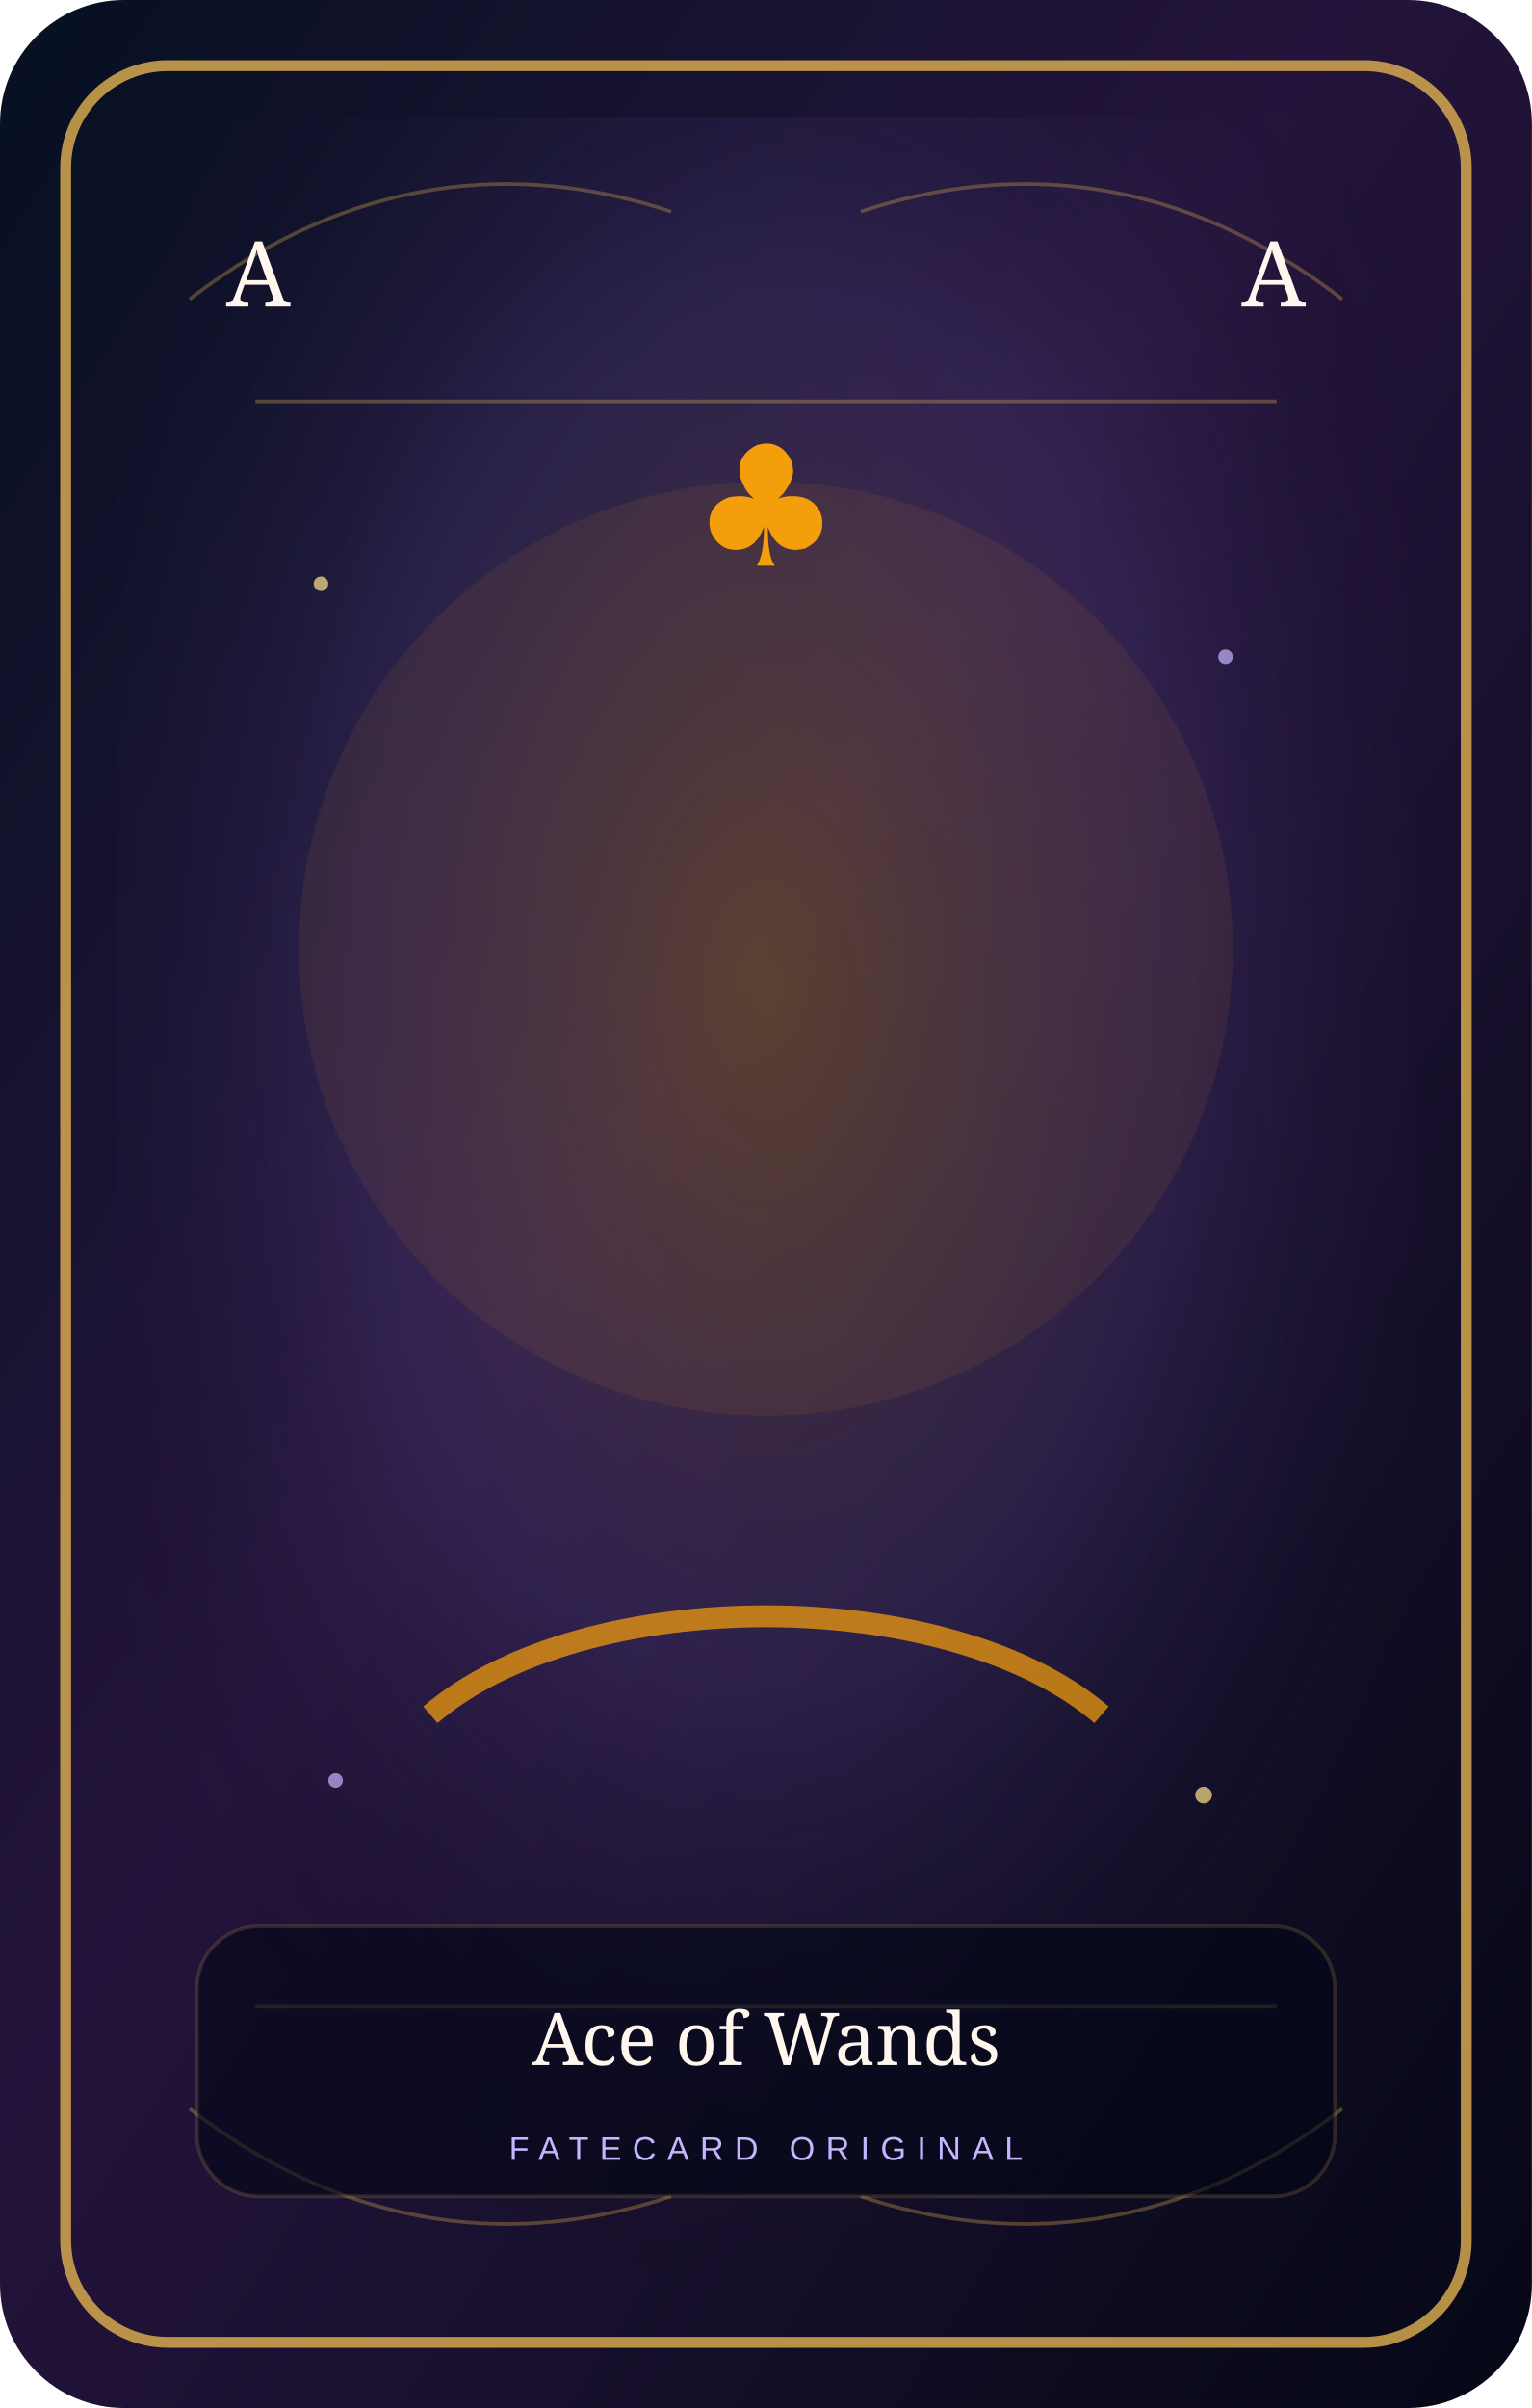
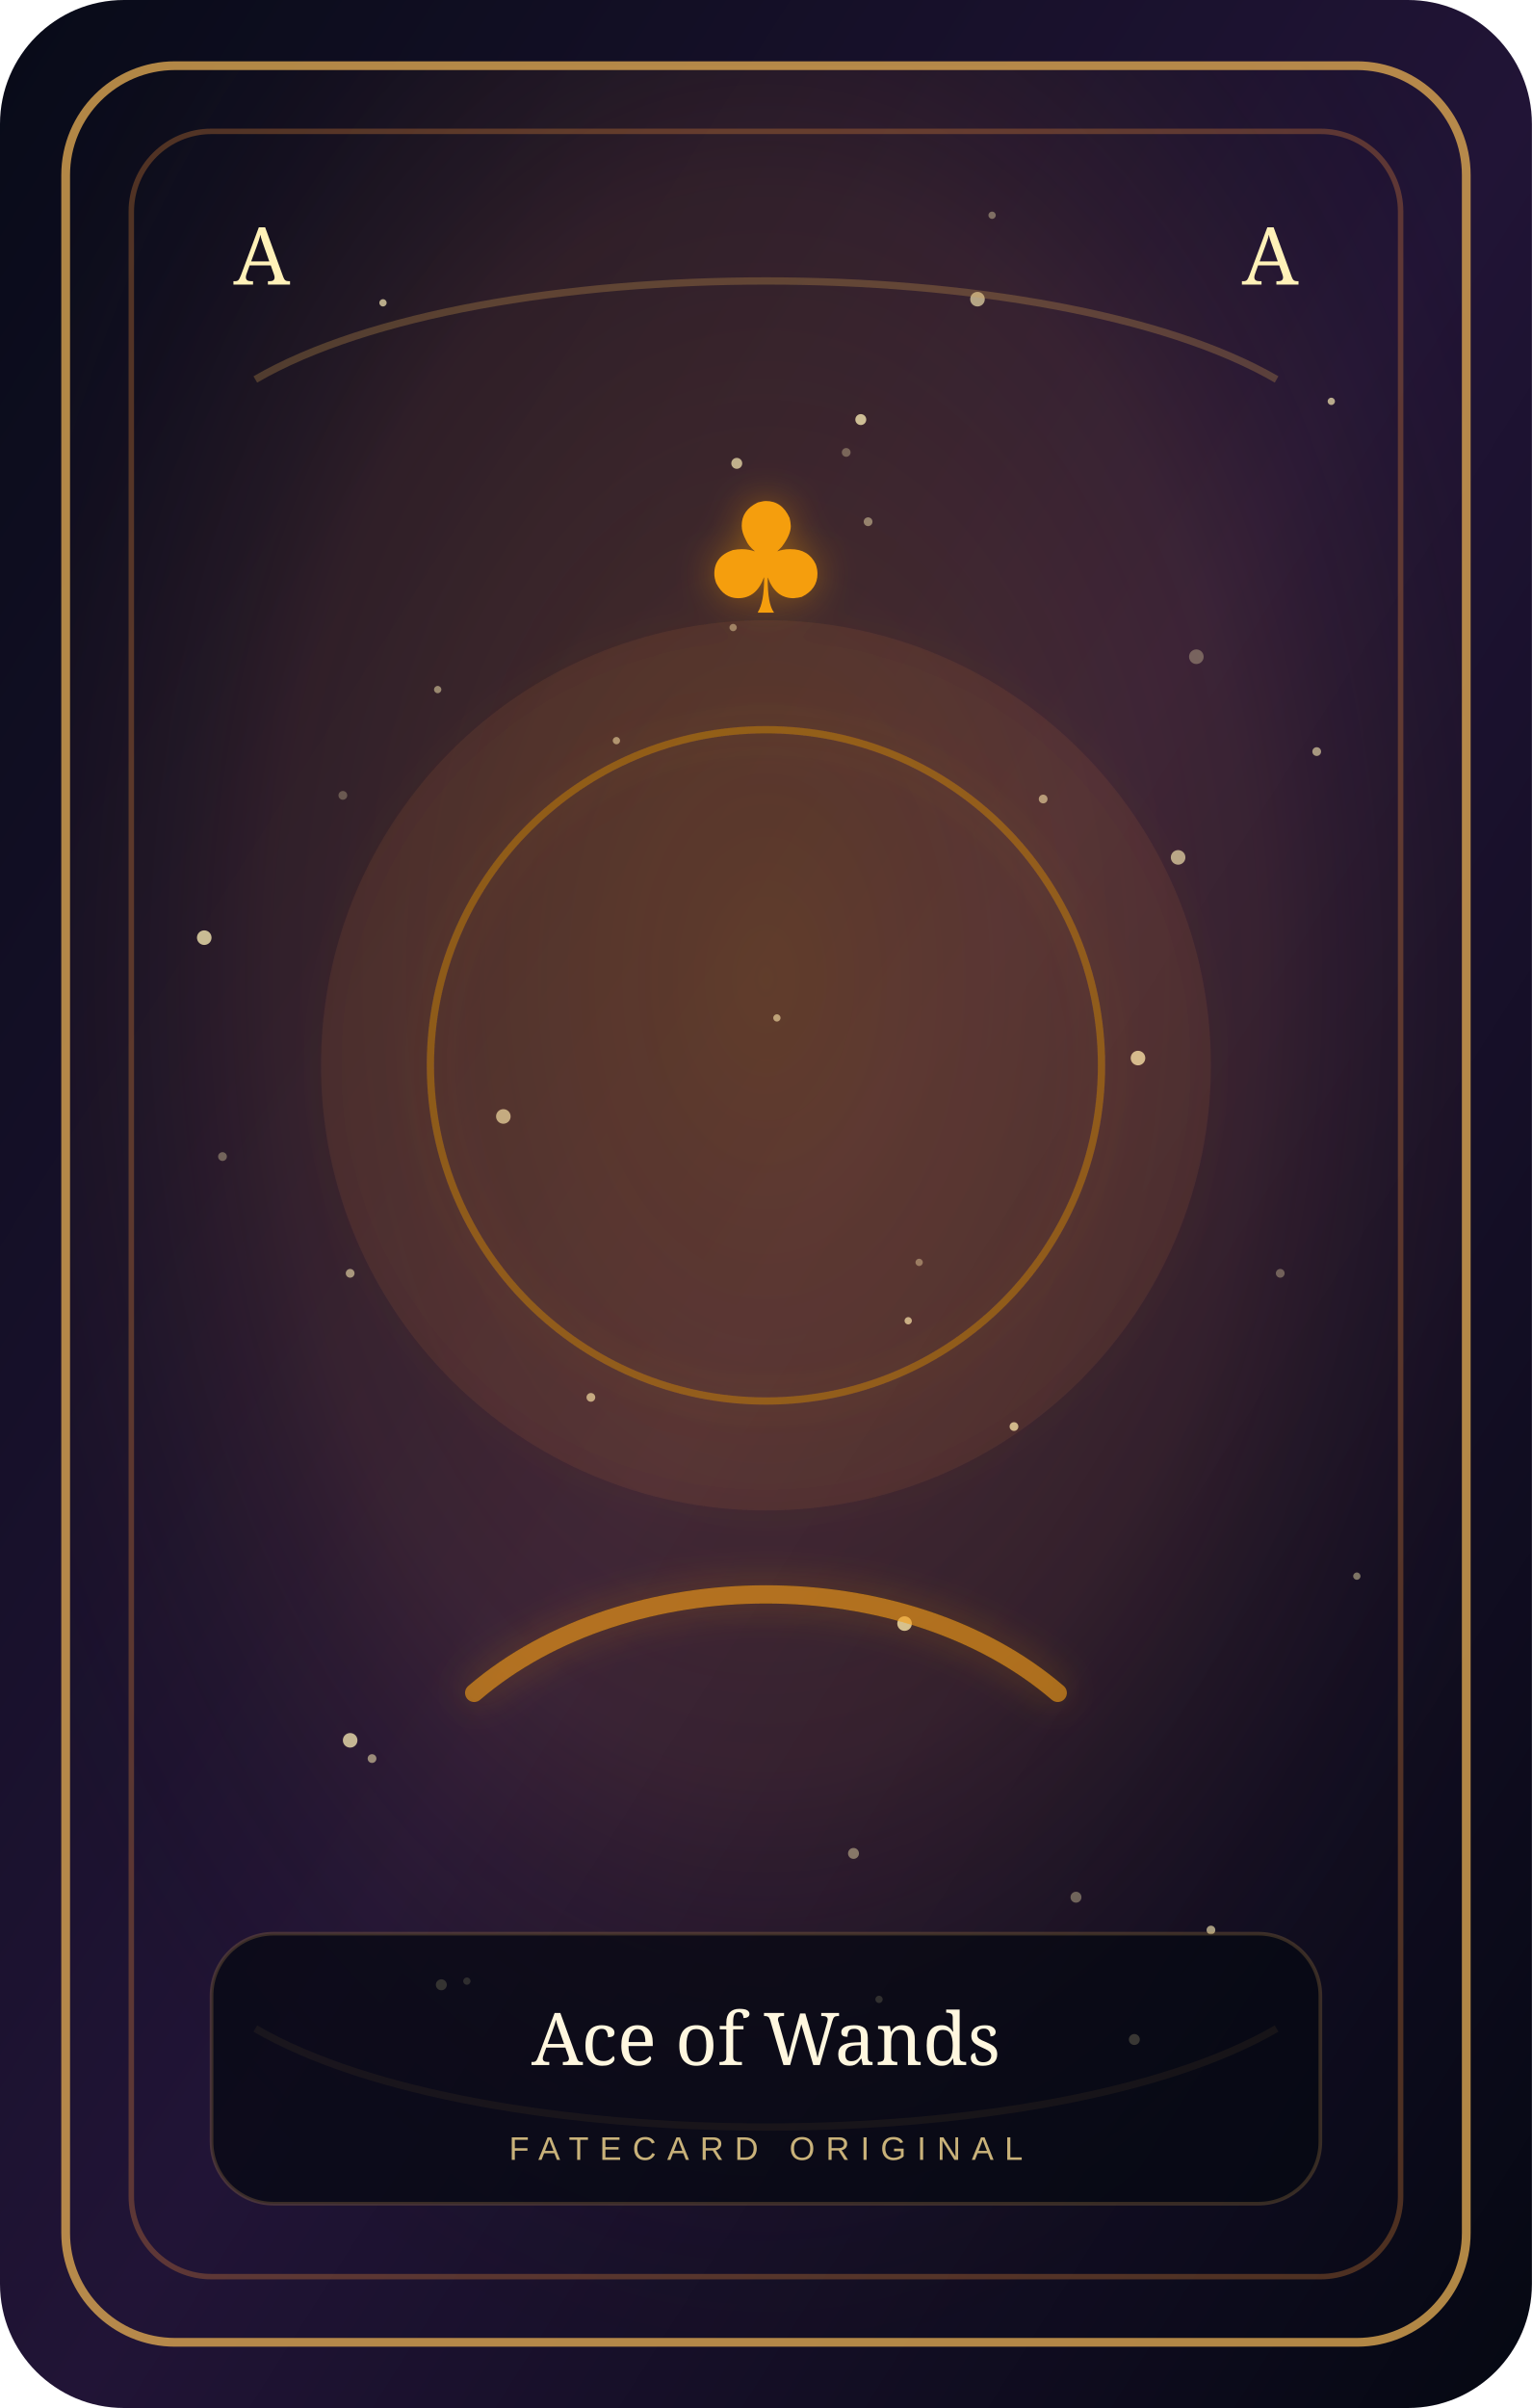
<svg xmlns="http://www.w3.org/2000/svg" width="420" height="660" viewBox="0 0 420 660" role="img" aria-label="Ace of Wands">
  <defs>
    <linearGradient id="bg" x1="0" y1="0" x2="1" y2="1">
-       <stop offset="0%" stop-color="#061021" />
-       <stop offset="44%" stop-color="#24143b" />
-       <stop offset="100%" stop-color="#050816" />
+       <stop stop-color="#080b18" />
+       <stop offset=".52" stop-color="#211436" />
+       <stop offset="1" stop-color="#050812" />
    </linearGradient>
-     <radialGradient id="halo" cx="50%" cy="40%" r="62%">
-       <stop offset="0%" stop-color="#facc15" stop-opacity=".20" />
-       <stop offset="52%" stop-color="#a78bfa" stop-opacity=".12" />
-       <stop offset="100%" stop-color="#000" stop-opacity="0" />
+     <radialGradient id="a" cx="50%" cy="40%" r="64%">
+       <stop stop-color="#f59e0b" stop-opacity=".22" />
+       <stop offset=".55" stop-color="#fb923c" stop-opacity=".12" />
+       <stop offset="1" stop-color="#000" stop-opacity="0" />
    </radialGradient>
    <filter id="glow">
-       <feGaussianBlur stdDeviation="3" />
+       <feDropShadow dx="0" dy="0" stdDeviation="5" flood-color="#f59e0b" flood-opacity=".42" />
    </filter>
  </defs>
  <rect width="420" height="660" rx="34" fill="url(#bg)" />
-   <rect x="18" y="18" width="384" height="624" rx="28" fill="none" stroke="#d6a84f" stroke-width="3" stroke-opacity=".85" />
-   <rect x="32" y="32" width="356" height="596" rx="22" fill="url(#halo)" />
-   <g fill="none" stroke="#d6a84f" stroke-opacity=".34">
-     <path d="M52 82 C96 48,142 44,184 58" />
-     <path d="M236 58 C278 44,324 48,368 82" />
-     <path d="M52 578 C96 612,142 616,184 602" />
-     <path d="M236 602 C278 616,324 612,368 578" />
-     <path d="M70 110 H350 M70 550 H350" />
+   <rect x="18" y="18" width="384" height="624" rx="30" fill="url(#a)" stroke="#d6a24f" stroke-opacity=".82" stroke-width="2.4" />
+   <rect x="36" y="36" width="348" height="588" rx="22" fill="none" stroke="#fb923c" stroke-opacity=".28" stroke-width="1.5" />
+   <circle cx="311" cy="559" r="1.5" fill="#fff1b8" opacity="0.78" />
+   <circle cx="312" cy="290" r="2" fill="#fff1b8" opacity="0.76" />
+   <circle cx="328" cy="180" r="2" fill="#fff1b8" opacity="0.31" />
+   <circle cx="202" cy="127" r="1.5" fill="#fff1b8" opacity="0.68" />
+   <circle cx="332" cy="529" r="1.2" fill="#fff1b8" opacity="0.62" />
+   <circle cx="61" cy="317" r="1.2" fill="#fff1b8" opacity="0.34" />
+   <circle cx="248" cy="445" r="2" fill="#fff1b8" opacity="0.78" />
+   <circle cx="162" cy="383" r="1.2" fill="#fff1b8" opacity="0.66" />
+   <circle cx="138" cy="306" r="2" fill="#fff1b8" opacity="0.66" />
+   <circle cx="128" cy="543" r="1" fill="#fff1b8" opacity="0.60" />
+   <circle cx="361" cy="206" r="1.2" fill="#fff1b8" opacity="0.58" />
+   <circle cx="272" cy="59" r="1" fill="#fff1b8" opacity="0.38" />
+   <circle cx="278" cy="391" r="1.2" fill="#fff1b8" opacity="0.74" />
+   <circle cx="249" cy="362" r="1" fill="#fff1b8" opacity="0.69" />
+   <circle cx="372" cy="432" r="1" fill="#fff1b8" opacity="0.44" />
+   <circle cx="351" cy="349" r="1.2" fill="#fff1b8" opacity="0.33" />
+   <circle cx="234" cy="508" r="1.5" fill="#fff1b8" opacity="0.43" />
+   <circle cx="201" cy="172" r="1" fill="#fff1b8" opacity="0.44" />
+   <circle cx="56" cy="257" r="2" fill="#fff1b8" opacity="0.75" />
+   <circle cx="286" cy="219" r="1.2" fill="#fff1b8" opacity="0.58" />
+   <circle cx="96" cy="349" r="1.2" fill="#fff1b8" opacity="0.57" />
+   <circle cx="236" cy="115" r="1.5" fill="#fff1b8" opacity="0.75" />
+   <circle cx="105" cy="83" r="1" fill="#fff1b8" opacity="0.68" />
+   <circle cx="94" cy="218" r="1.2" fill="#fff1b8" opacity="0.27" />
+   <circle cx="252" cy="346" r="1" fill="#fff1b8" opacity="0.40" />
+   <circle cx="268" cy="82" r="2" fill="#fff1b8" opacity="0.63" />
+   <circle cx="102" cy="482" r="1.2" fill="#fff1b8" opacity="0.53" />
+   <circle cx="120" cy="189" r="1" fill="#fff1b8" opacity="0.49" />
+   <circle cx="365" cy="110" r="1" fill="#fff1b8" opacity="0.67" />
+   <circle cx="241" cy="548" r="1" fill="#fff1b8" opacity="0.64" />
+   <circle cx="295" cy="520" r="1.5" fill="#fff1b8" opacity="0.36" />
+   <circle cx="96" cy="477" r="2" fill="#fff1b8" opacity="0.73" />
+   <circle cx="323" cy="235" r="2" fill="#fff1b8" opacity="0.64" />
+   <circle cx="232" cy="124" r="1.2" fill="#fff1b8" opacity="0.32" />
+   <circle cx="238" cy="143" r="1.2" fill="#fff1b8" opacity="0.45" />
+   <circle cx="213" cy="279" r="1" fill="#fff1b8" opacity="0.59" />
+   <circle cx="169" cy="203" r="1" fill="#fff1b8" opacity="0.54" />
+   <circle cx="121" cy="544" r="1.5" fill="#fff1b8" opacity="0.70" />
+   <path d="M70 104 C132 68 288 68 350 104 M70 556 C132 592 288 592 350 556" fill="none" stroke="#d6a24f" stroke-opacity=".28" stroke-width="2" />
+   <text x="64" y="78" fill="#fff1b8" font-size="22" font-family="Georgia,serif">A</text>
+   <text x="356" y="78" text-anchor="end" fill="#fff1b8" font-size="22" font-family="Georgia,serif">A</text>
+   <g filter="url(#glow)">
+     <circle cx="210" cy="292" r="122" fill="#fb923c" opacity=".08" />
+     <circle cx="210" cy="292" r="92" fill="none" stroke="#f59e0b" stroke-opacity=".36" stroke-width="2" />
+     <text x="210" y="156" text-anchor="middle" dominant-baseline="middle" font-size="42" fill="#f59e0b" font-family="Georgia,serif">♣</text>
+     <path d="M130 464 C172 428 248 428 290 464" fill="none" stroke="#f59e0b" stroke-width="5" stroke-linecap="round" opacity=".6" />
  </g>
-   <text x="62" y="84" font-size="25" fill="#fff7ed" font-family="Georgia,serif">A</text>
-   <text x="358" y="84" text-anchor="end" font-size="25" fill="#fff7ed" font-family="Georgia,serif">A</text>
-   <g>
-     <circle cx="210" cy="260" r="128" fill="#f59e0b" opacity=".08" />
-     <text x="210" y="142" text-anchor="middle" dominant-baseline="middle" font-size="46" font-family="Georgia,serif" fill="#f59e0b">♣</text>
-     <path d="M118 470 C160 434,260 434,302 470" stroke="#f59e0b" stroke-width="6" fill="none" opacity=".72" />
-   </g>
-   <g opacity=".7">
-     <circle cx="88" cy="160" r="2" fill="#fde68a" />
-     <circle cx="336" cy="180" r="2" fill="#c4b5fd" />
-     <circle cx="330" cy="492" r="2.3" fill="#fde68a" />
-     <circle cx="92" cy="488" r="2" fill="#c4b5fd" />
-   </g>
-   <rect x="54" y="528" width="312" height="74" rx="17" fill="#020617" opacity=".62" stroke="#d6a84f" stroke-opacity=".30" />
-   <text x="210" y="566" text-anchor="middle" font-size="20" font-family="Georgia,serif" fill="#fff7ed">Ace of Wands</text>
-   <text x="210" y="592" text-anchor="middle" font-size="9" font-family="Arial,sans-serif" letter-spacing="3" fill="#c4b5fd">FATECARD ORIGINAL</text>
+   <rect x="58" y="530" width="304" height="74" rx="17" fill="#050812" opacity=".74" stroke="#d6a24f" stroke-opacity=".30" />
+   <text x="210" y="566" text-anchor="middle" fill="#fff7df" font-size="20" font-family="Georgia,serif">Ace of Wands</text>
+   <text x="210" y="592" text-anchor="middle" fill="#c9b27a" font-size="9" font-family="Arial" letter-spacing="3">FATECARD ORIGINAL</text>
</svg>
